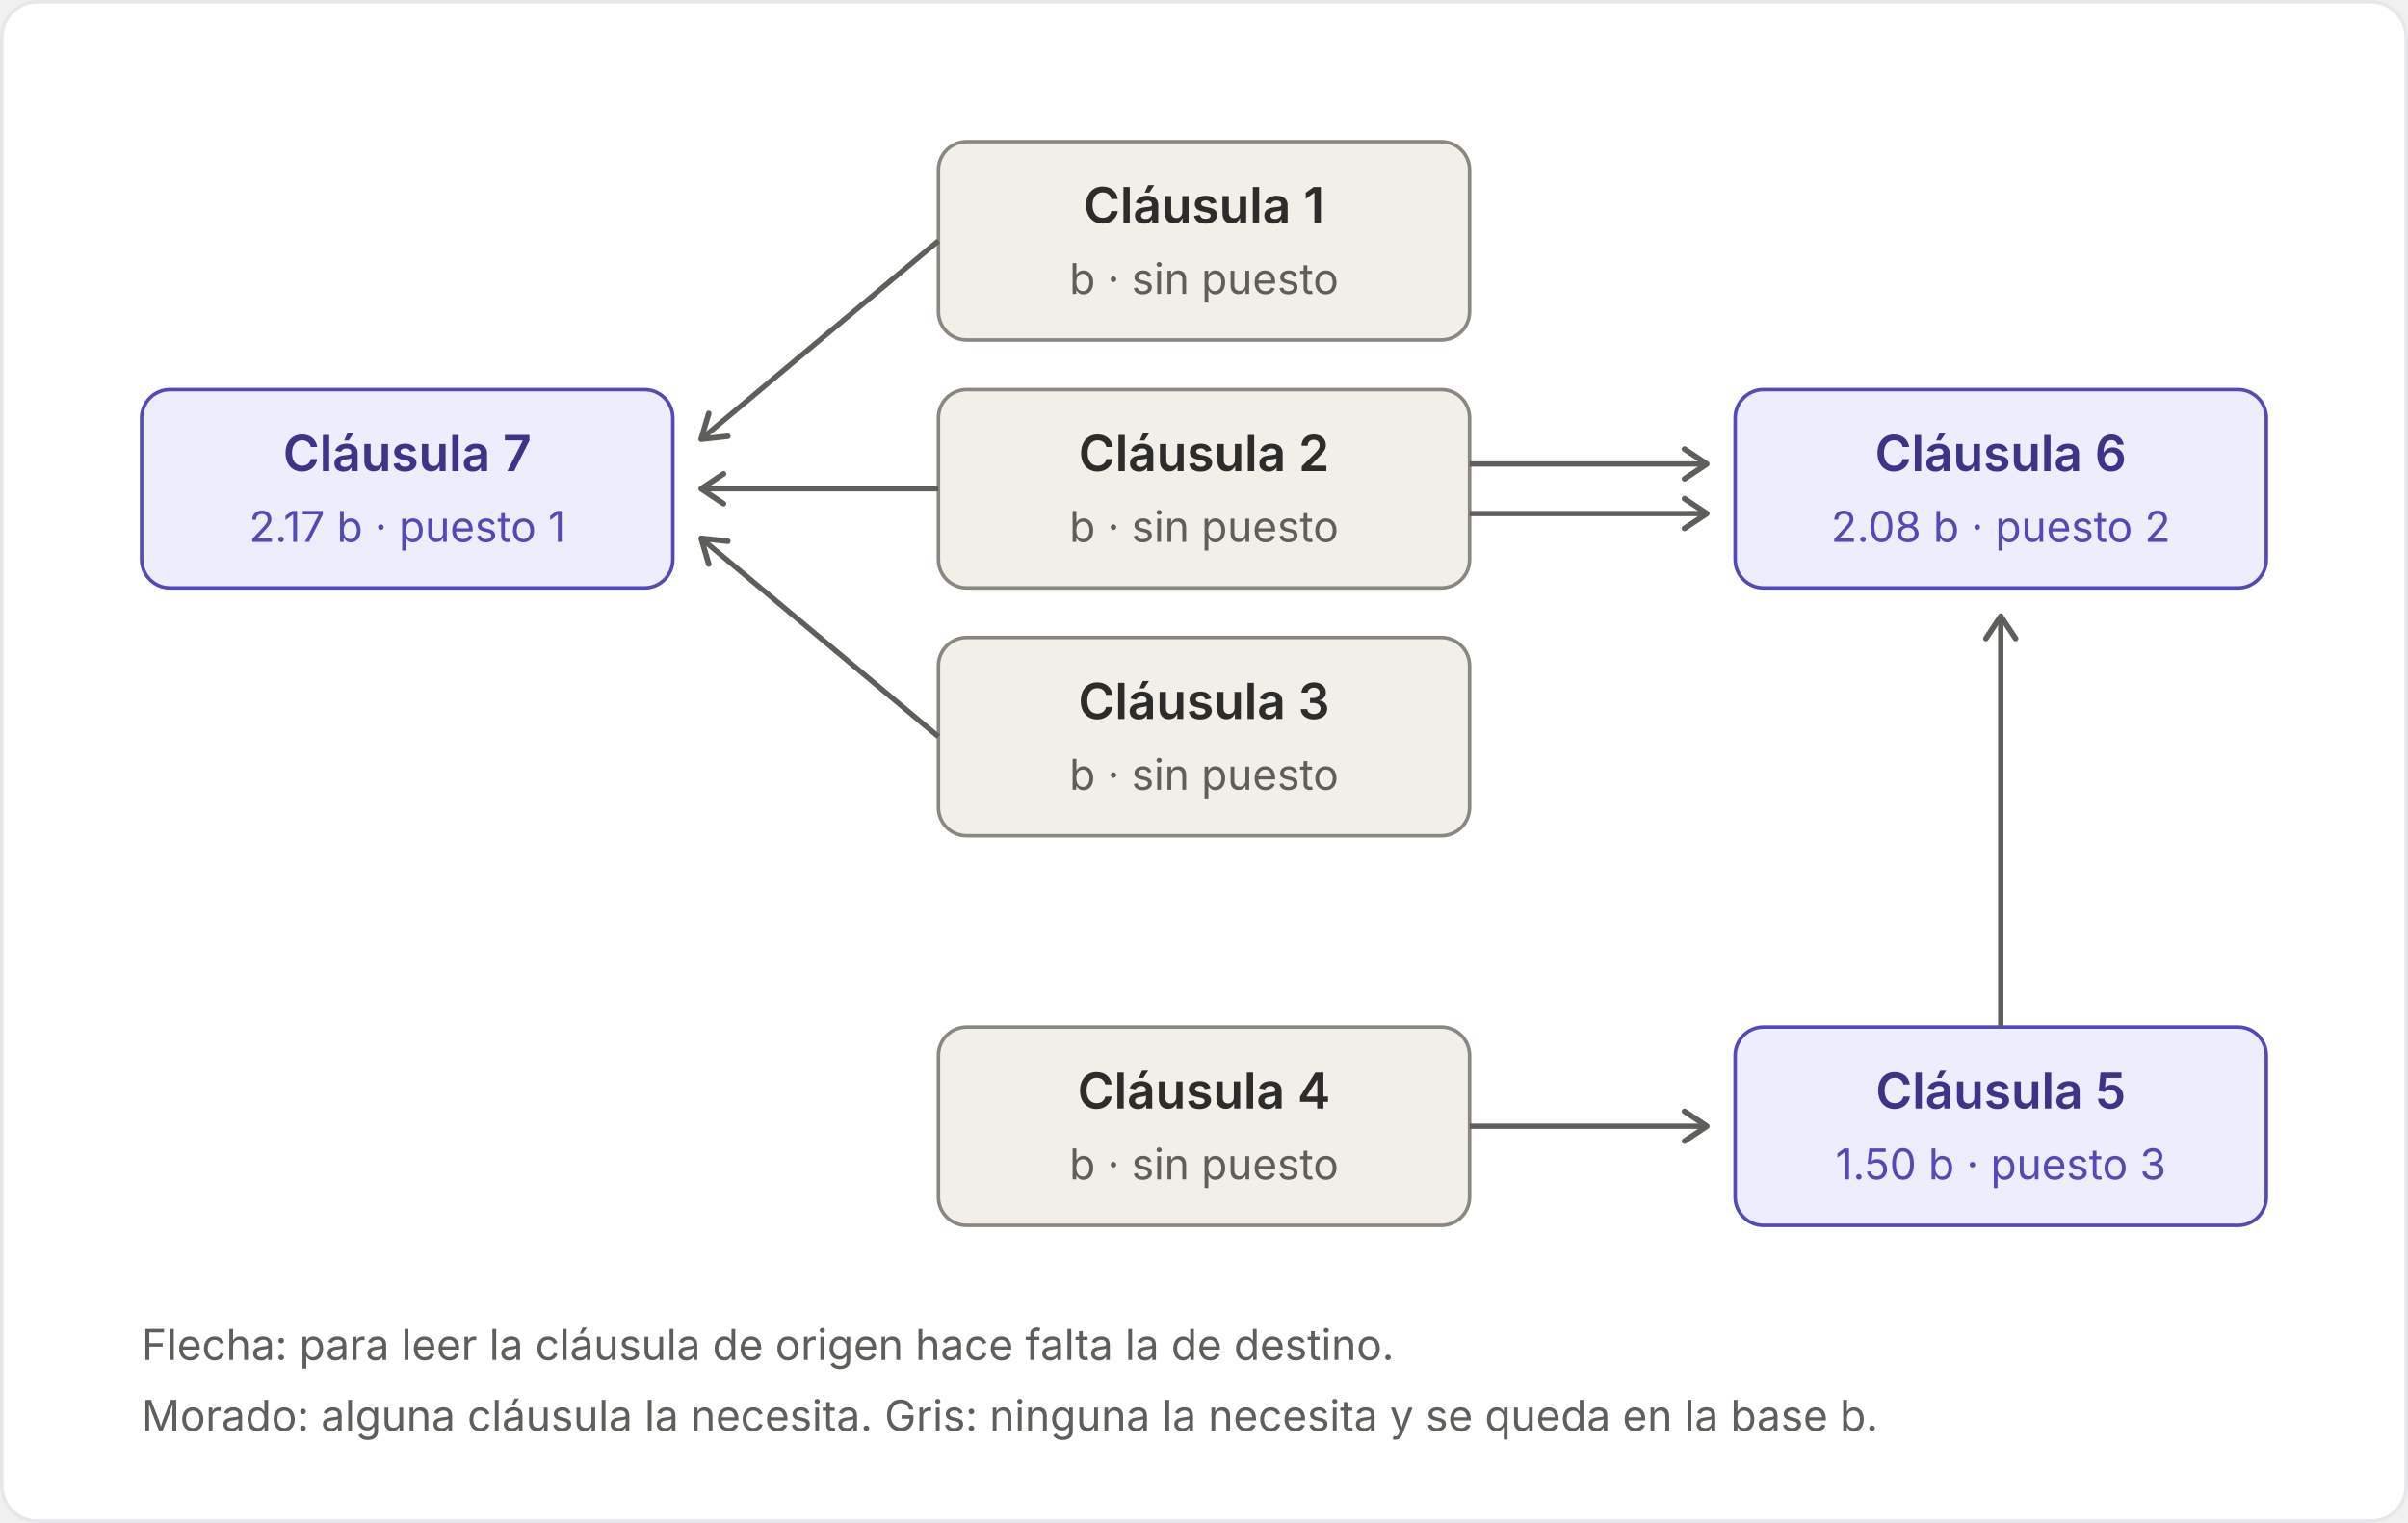
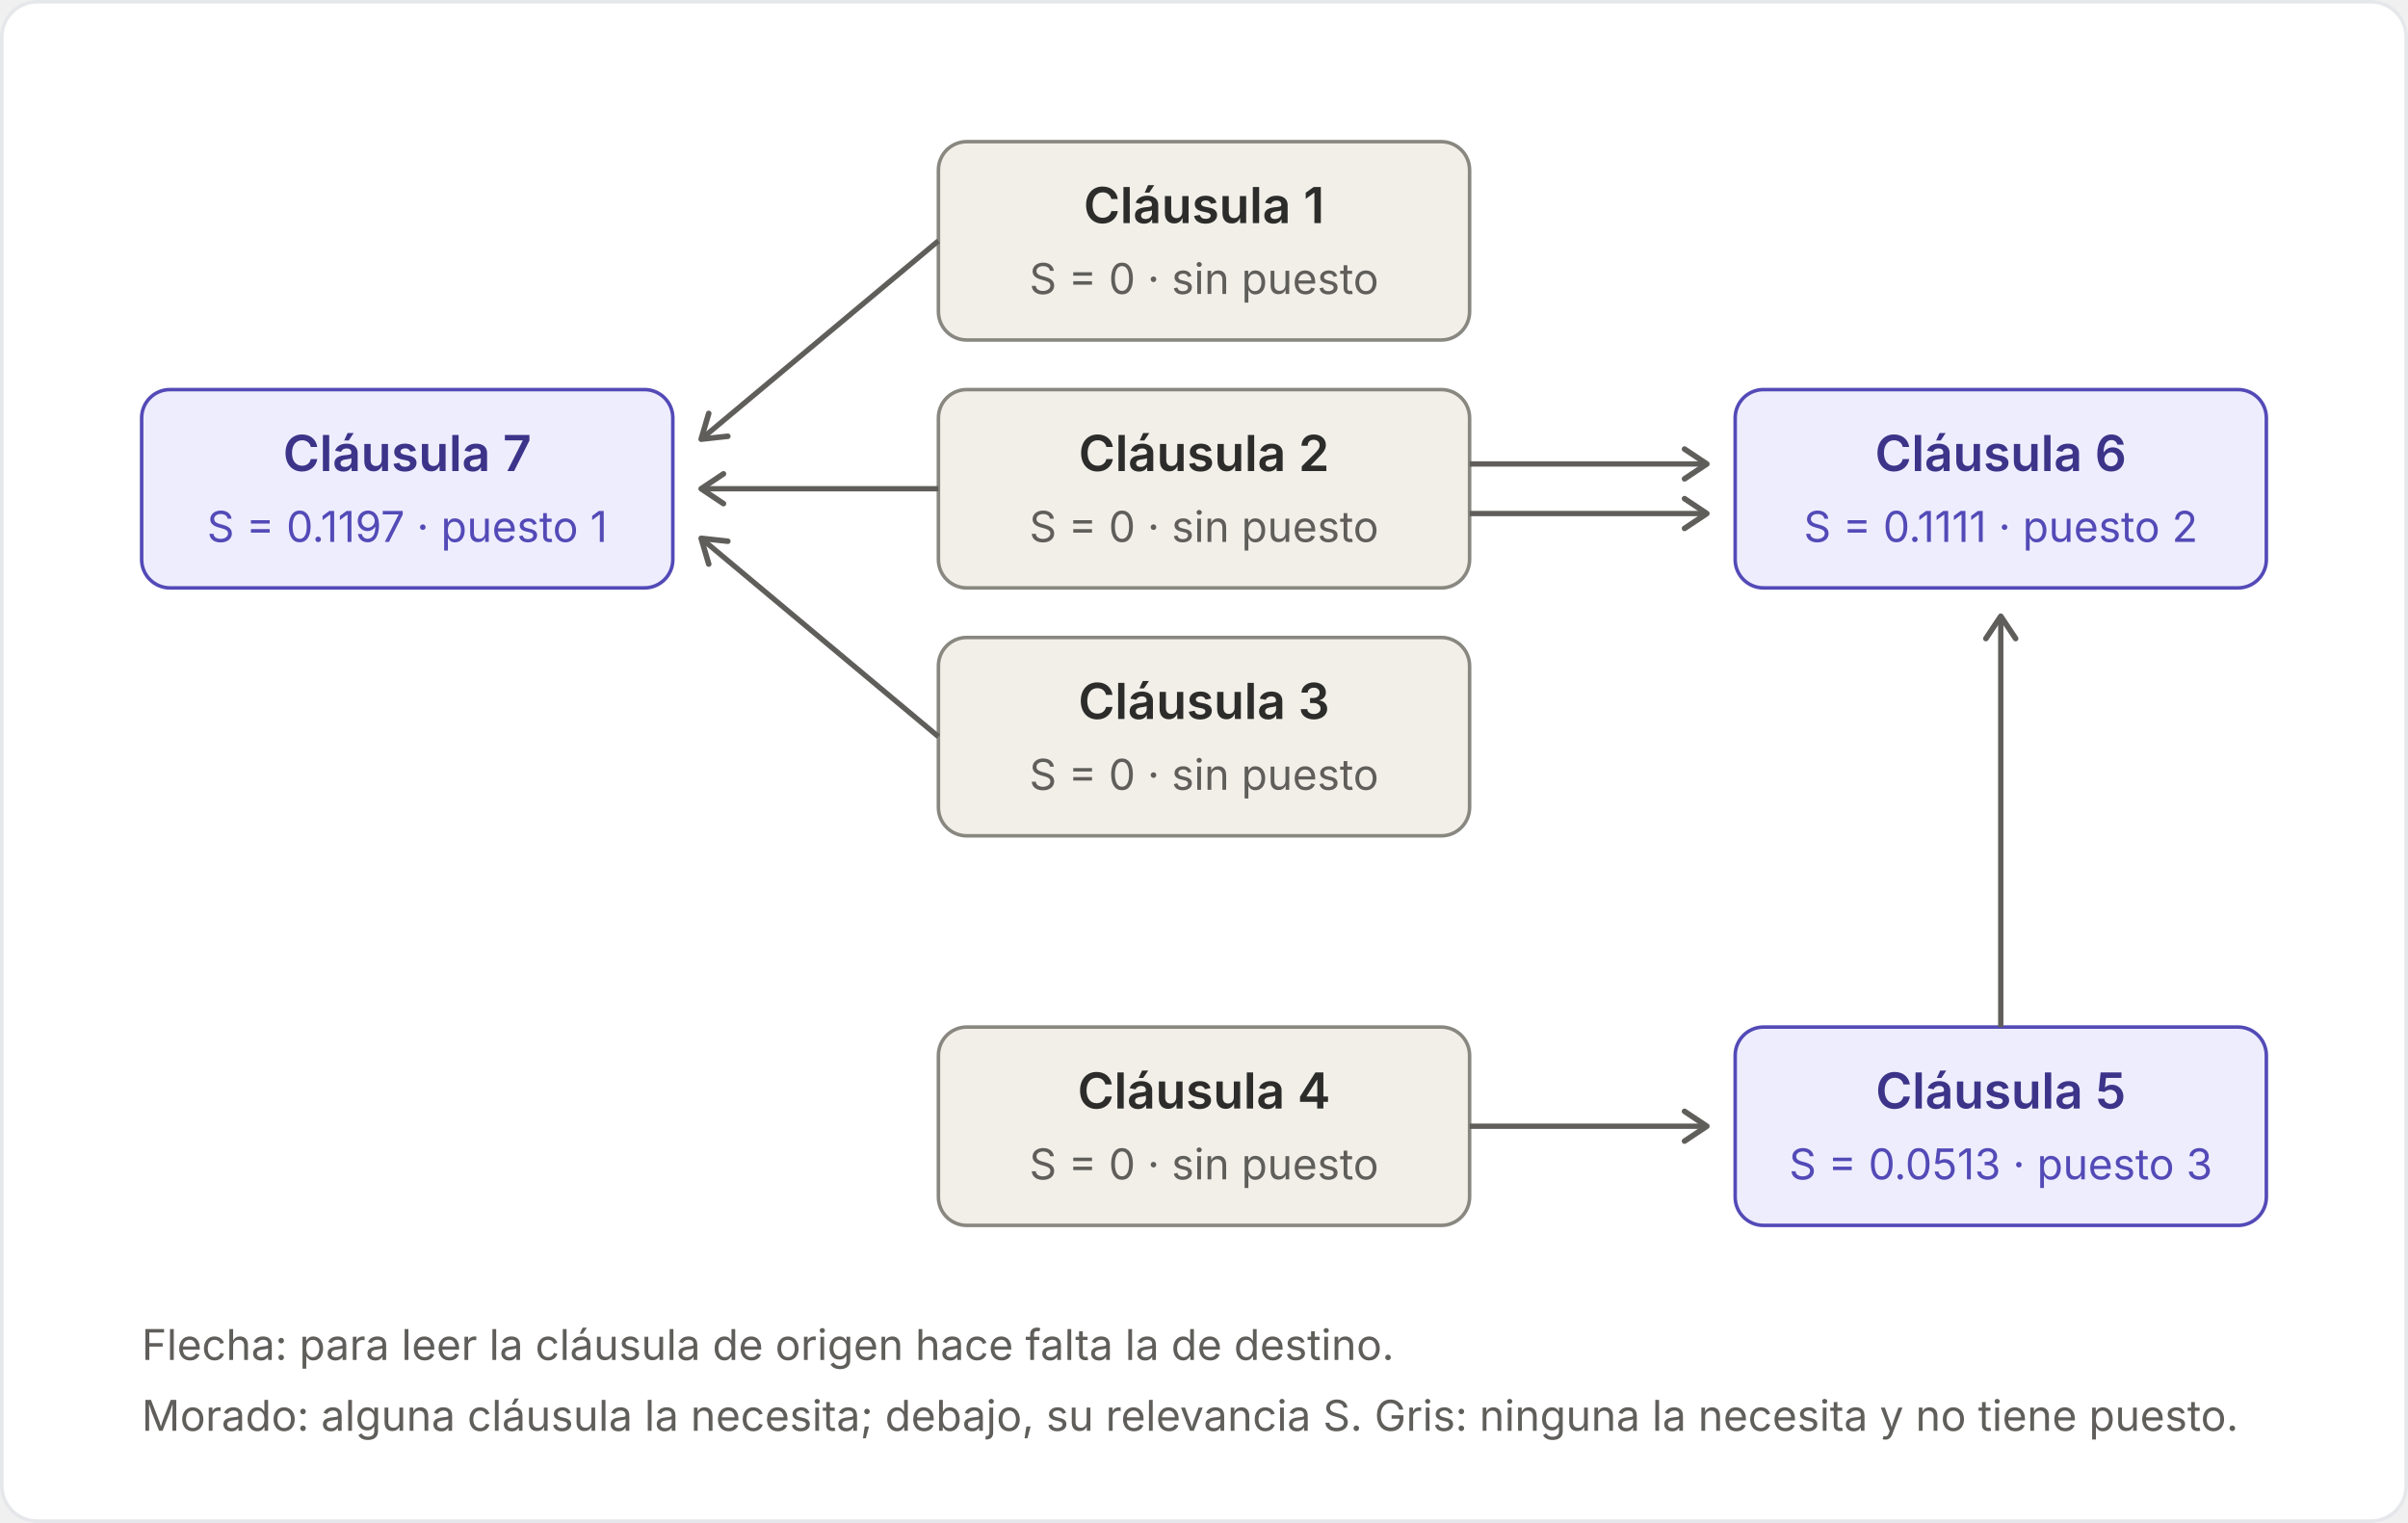
<svg xmlns="http://www.w3.org/2000/svg" viewBox="0 0 680 430" width="680" height="430" role="img" font-family="Inter, system-ui, -apple-system, 'Segoe UI', sans-serif">
  <defs>
    <marker id="flecha" viewBox="0 0 10 10" refX="8" refY="5" markerWidth="7" markerHeight="7" orient="auto-start-reverse">
      <path d="M2 1L8 5L2 9" fill="none" stroke="#5F5E5A" stroke-width="1.5" stroke-linecap="round" stroke-linejoin="round" />
    </marker>
  </defs>
  <rect x="0.5" y="0.5" width="679" height="429" rx="10" fill="#ffffff" stroke="#e5e7eb" />
  <g fill="#EEEDFE" stroke="#534AB7">
    <rect x="40" y="110" width="150" height="56" rx="8" />
    <rect x="490" y="110" width="150" height="56" rx="8" />
    <rect x="490" y="290" width="150" height="56" rx="8" />
  </g>
  <g fill="#F1EFE8" stroke="#888780">
    <rect x="265" y="40" width="150" height="56" rx="8" />
    <rect x="265" y="110" width="150" height="56" rx="8" />
    <rect x="265" y="180" width="150" height="56" rx="8" />
    <rect x="265" y="290" width="150" height="56" rx="8" />
  </g>
  <g text-anchor="middle" font-size="14" font-weight="600">
    <g fill="#3C3489">
      <text x="115" y="133">Cláusula 7</text>
      <text x="565" y="133">Cláusula 6</text>
      <text x="565" y="313">Cláusula 5</text>
    </g>
    <g fill="#2C2C2A">
      <text x="340" y="63">Cláusula 1</text>
      <text x="340" y="133">Cláusula 2</text>
      <text x="340" y="203">Cláusula 3</text>
      <text x="340" y="313">Cláusula 4</text>
    </g>
  </g>
  <g text-anchor="middle" font-size="12">
    <g fill="#534AB7">
-       <text x="115" y="153">2.17 b · puesto 1</text>
-       <text x="565" y="153">2.08 b · puesto 2</text>
-       <text x="565" y="333">1.50 b · puesto 3</text>
+       <text x="115" y="153">S = 0.1197 · puesto 1</text>
+       <text x="565" y="153">S = 0.1111 · puesto 2</text>
+       <text x="565" y="333">S = 0.0513 · puesto 3</text>
    </g>
    <g fill="#5F5E5A">
-       <text x="340" y="83">b · sin puesto</text>
-       <text x="340" y="153">b · sin puesto</text>
-       <text x="340" y="223">b · sin puesto</text>
-       <text x="340" y="333">b · sin puesto</text>
+       <text x="340" y="83">S = 0 · sin puesto</text>
+       <text x="340" y="153">S = 0 · sin puesto</text>
+       <text x="340" y="223">S = 0 · sin puesto</text>
+       <text x="340" y="333">S = 0 · sin puesto</text>
    </g>
  </g>
  <g fill="none" stroke="#5F5E5A" stroke-width="1.5" marker-end="url(#flecha)">
    <line x1="265" y1="68" x2="198" y2="124" />
    <line x1="265" y1="138" x2="198" y2="138" />
    <line x1="265" y1="208" x2="198" y2="152" />
    <line x1="415" y1="131" x2="482" y2="131" />
    <line x1="415" y1="145" x2="482" y2="145" />
    <line x1="415" y1="318" x2="482" y2="318" />
    <line x1="565" y1="290" x2="565" y2="174" />
  </g>
  <g font-size="12" fill="#5F5E5A">
    <text x="40" y="384">Flecha: para leer la cláusula de origen hace falta la de destino.</text>
-     <text x="40" y="404">Morado: alguna cláusula la necesita. Gris: ninguna la necesita y se queda en la base b.</text>
+     <text x="40" y="404">Morado: alguna cláusula la necesita; debajo, su relevancia S. Gris: ninguna la necesita y no tiene puesto.</text>
  </g>
</svg>
